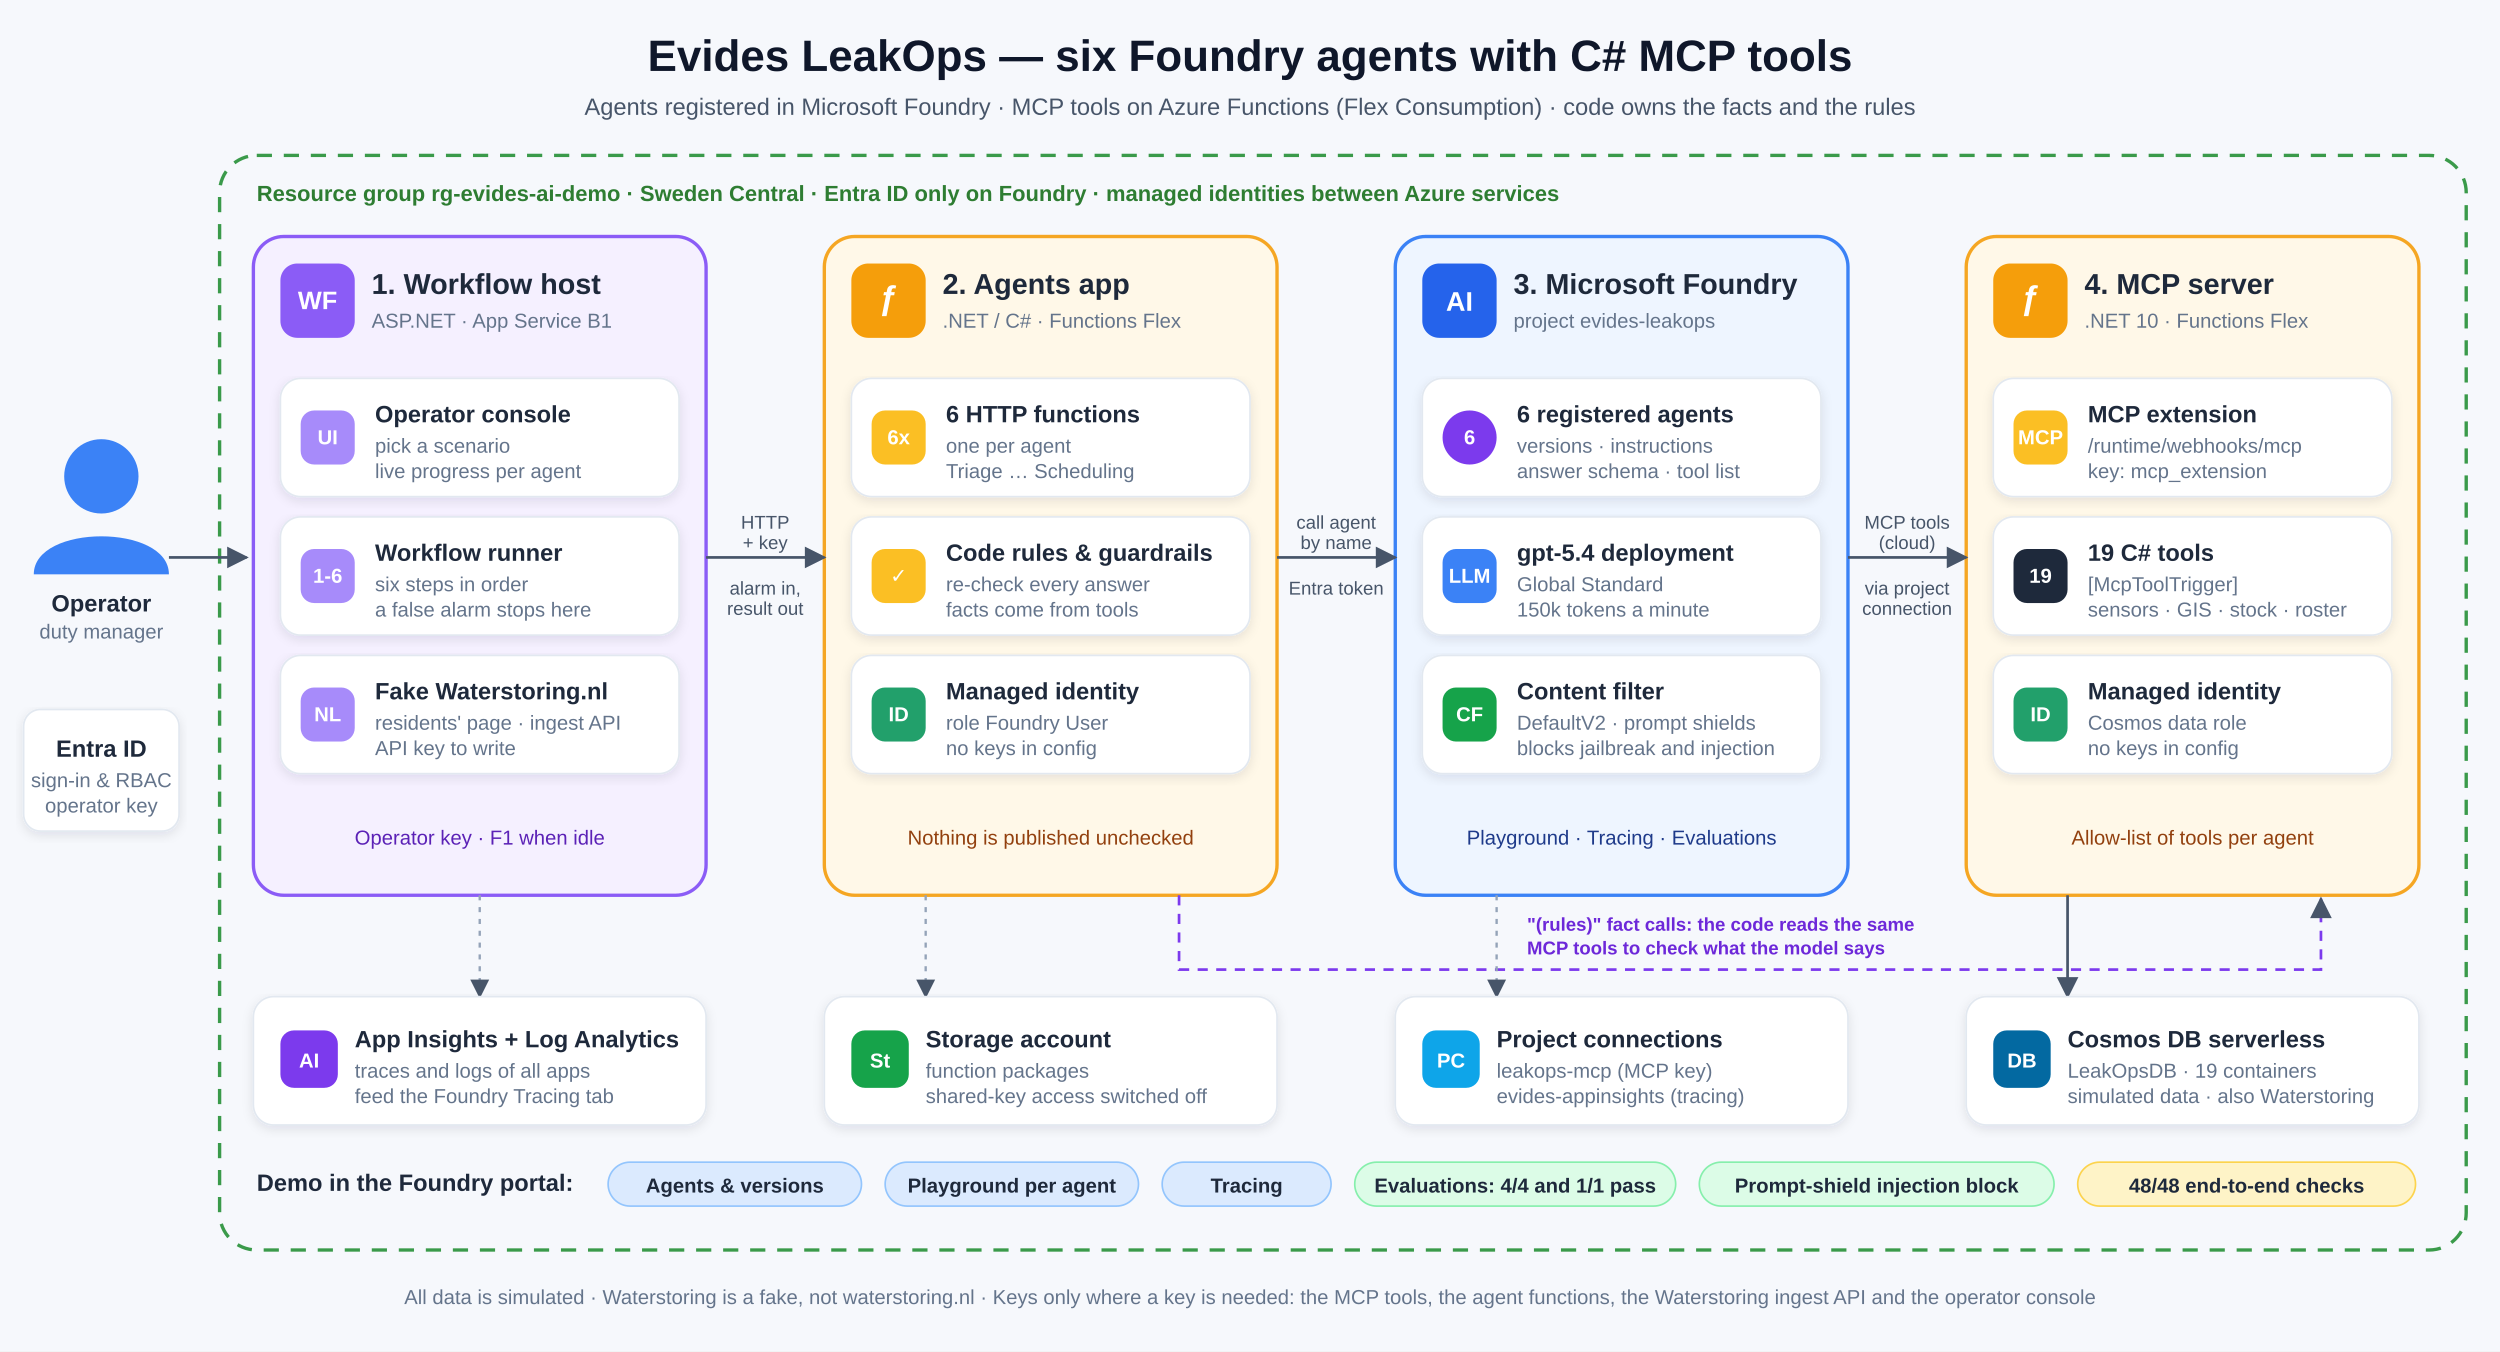
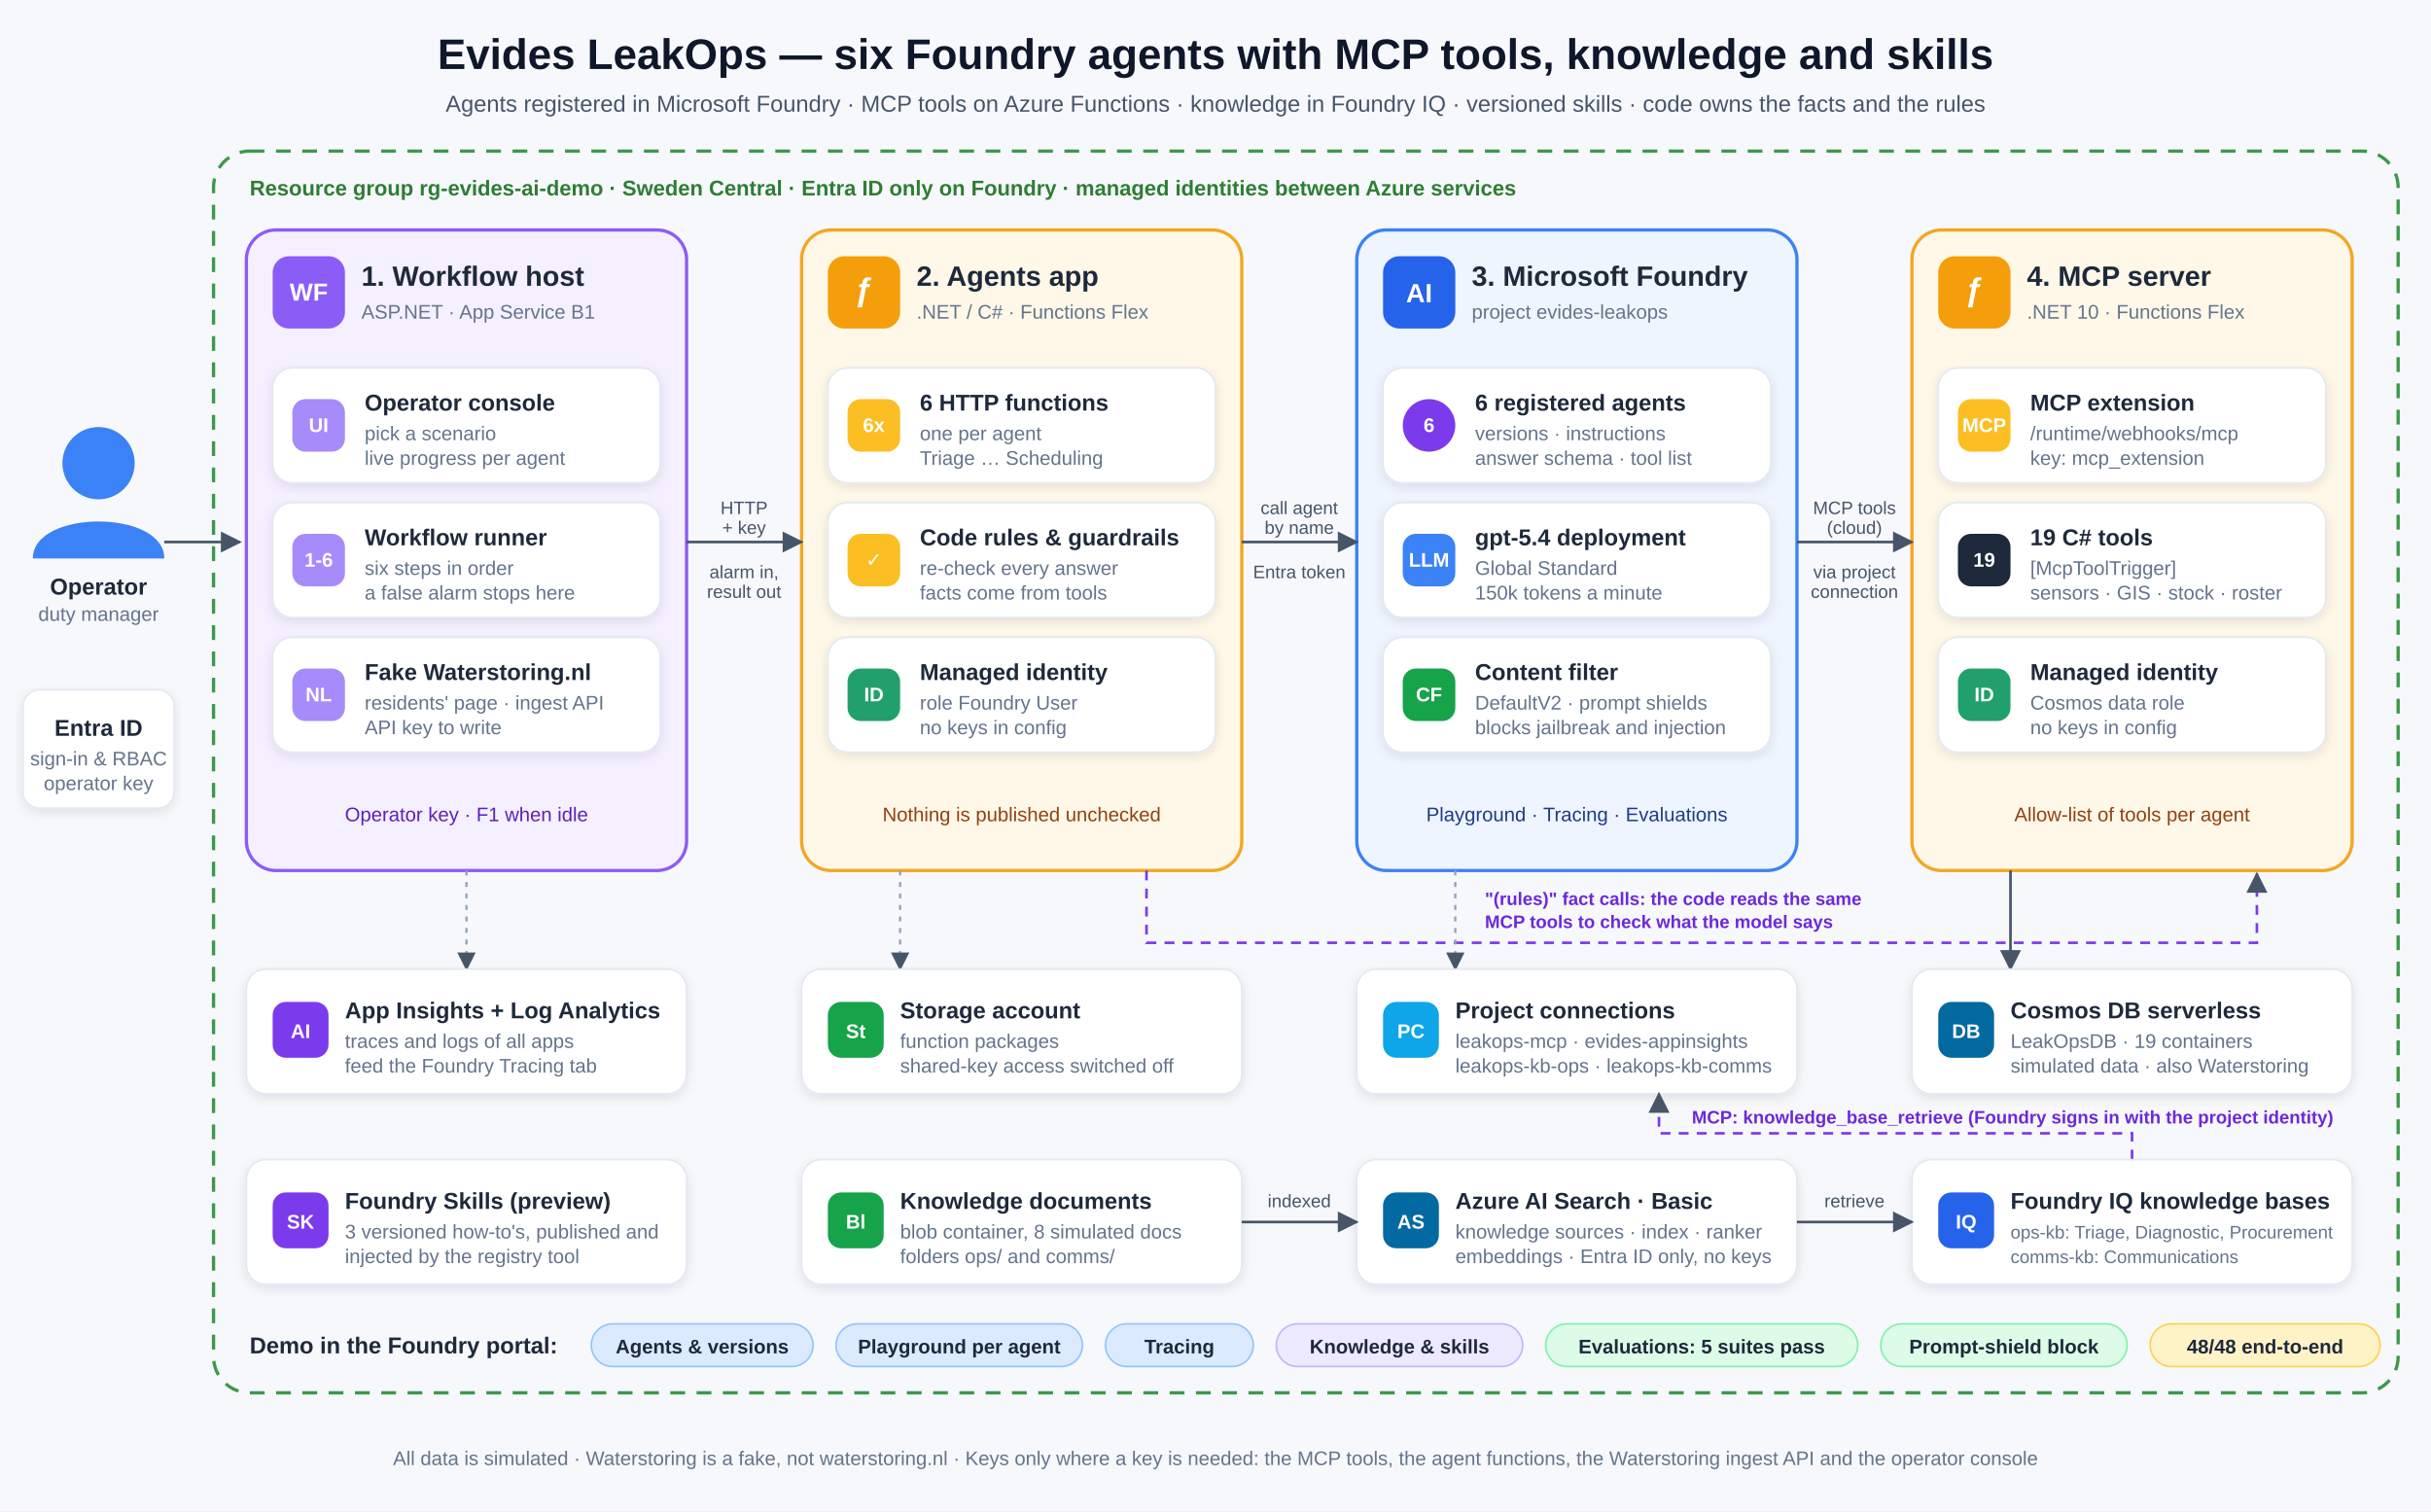
- <svg xmlns="http://www.w3.org/2000/svg" width="1480" height="800" viewBox="0 0 1480 800" font-family="Segoe UI, Arial, sans-serif">
+ <svg xmlns="http://www.w3.org/2000/svg" width="1480" height="920" viewBox="0 0 1480 920" font-family="Segoe UI, Arial, sans-serif">
  <defs>
    <marker id="arrow" viewBox="0 0 10 10" refX="9" refY="5" markerWidth="8" markerHeight="8" orient="auto-start-reverse">
      <path d="M0,0 L10,5 L0,10 z" fill="#475569" />
    </marker>
    <filter id="shadow" x="-5%" y="-5%" width="110%" height="115%">
      <feDropShadow dx="0" dy="2" stdDeviation="3" flood-color="#0f172a" flood-opacity="0.10" />
    </filter>
    <style>
      .title { font-size: 26px; font-weight: 700; fill: #0f172a; }
      .subtitle { font-size: 14px; fill: #475569; }
      .zone { font-size: 13px; font-weight: 700; fill: #2e7d32; }
      .h { font-size: 17px; font-weight: 700; fill: #1e293b; }
      .hs { font-size: 12px; fill: #64748b; }
      .ct { font-size: 14px; font-weight: 700; fill: #1e293b; }
      .cs { font-size: 12px; fill: #64748b; }
      .foot { font-size: 12px; fill: #1e3a8a; text-anchor: middle; }
      .lbl { font-size: 11px; fill: #475569; text-anchor: middle; }
      .ico { font-size: 12px; font-weight: 700; fill: #ffffff; text-anchor: middle; }
      .chip { font-size: 12px; font-weight: 600; fill: #1e293b; text-anchor: middle; }
      .card { fill: #ffffff; stroke: #e2e8f0; stroke-width: 1; filter: url(#shadow); }
      .line { stroke: #475569; stroke-width: 1.6; fill: none; marker-end: url(#arrow); }
      .dash { stroke: #7c3aed; stroke-width: 1.6; fill: none; stroke-dasharray: 6 5; marker-end: url(#arrow); }
      .thin { stroke: #94a3b8; stroke-width: 1.4; fill: none; stroke-dasharray: 3 4; marker-end: url(#arrow); }
    </style>
  </defs>
-   <rect width="1480" height="800" fill="#f6f8fc" />
-   <text x="740" y="42" text-anchor="middle" class="title">Evides LeakOps — six Foundry agents with C# MCP tools</text>
-   <text x="740" y="68" text-anchor="middle" class="subtitle">Agents registered in Microsoft Foundry · MCP tools on Azure Functions (Flex Consumption) · code owns the facts and the rules</text>
-   <rect x="130" y="92" width="1330" height="648" rx="22" fill="none" stroke="#3a9a4a" stroke-width="2" stroke-dasharray="9 7" />
+   <rect width="1480" height="920" fill="#f6f8fc" />
+   <text x="740" y="42" text-anchor="middle" class="title">Evides LeakOps — six Foundry agents with MCP tools, knowledge and skills</text>
+   <text x="740" y="68" text-anchor="middle" class="subtitle">Agents registered in Microsoft Foundry · MCP tools on Azure Functions · knowledge in Foundry IQ · versioned skills · code owns the facts and the rules</text>
+   <rect x="130" y="92" width="1330" height="756" rx="22" fill="none" stroke="#3a9a4a" stroke-width="2" stroke-dasharray="9 7" />
  <text x="152" y="119" class="zone">Resource group rg-evides-ai-demo · Sweden Central · Entra ID only on Foundry · managed identities between Azure services</text>
  <circle cx="60" cy="282" r="22" fill="#3b82f6" />
  <path d="M20 340 C20 310 100 310 100 340 Z" fill="#3b82f6" />
  <text x="60" y="362" text-anchor="middle" class="ct">Operator</text>
  <text x="60" y="378" text-anchor="middle" class="cs">duty manager</text>
  <path d="M100 330 H146" class="line" />
  <rect x="14" y="420" width="92" height="72" rx="10" class="card" />
  <text x="60" y="448" text-anchor="middle" class="ct">Entra ID</text>
  <text x="60" y="466" text-anchor="middle" class="cs">sign-in &amp; RBAC</text>
  <text x="60" y="481" text-anchor="middle" class="cs">operator key</text>
  <rect x="150" y="140" width="268" height="390" rx="18" fill="#f5f0ff" stroke="#8b5cf6" stroke-width="2" />
  <rect x="166" y="156" width="44" height="44" rx="10" fill="#8b5cf6" />
  <text x="188" y="183" class="ico" style="font-size:15px">WF</text>
  <text x="220" y="174" class="h">1. Workflow host</text>
  <text x="220" y="194" class="hs">ASP.NET · App Service B1</text>
  <rect x="166" y="224" width="236" height="70" rx="12" class="card" />
  <rect x="178" y="243" width="32" height="32" rx="8" fill="#a78bfa" />
  <text x="194" y="263" class="ico">UI</text>
  <text x="222" y="250" class="ct">Operator console</text>
  <text x="222" y="268" class="cs">pick a scenario</text>
  <text x="222" y="283" class="cs">live progress per agent</text>
  <rect x="166" y="306" width="236" height="70" rx="12" class="card" />
  <rect x="178" y="325" width="32" height="32" rx="8" fill="#a78bfa" />
  <text x="194" y="345" class="ico">1-6</text>
  <text x="222" y="332" class="ct">Workflow runner</text>
  <text x="222" y="350" class="cs">six steps in order</text>
  <text x="222" y="365" class="cs">a false alarm stops here</text>
  <rect x="166" y="388" width="236" height="70" rx="12" class="card" />
  <rect x="178" y="407" width="32" height="32" rx="8" fill="#a78bfa" />
  <text x="194" y="427" class="ico">NL</text>
  <text x="222" y="414" class="ct">Fake Waterstoring.nl</text>
  <text x="222" y="432" class="cs">residents' page · ingest API</text>
  <text x="222" y="447" class="cs">API key to write</text>
  <text x="284" y="500" class="foot" style="fill:#5b21b6">Operator key · F1 when idle</text>
  <rect x="488" y="140" width="268" height="390" rx="18" fill="#fff8e8" stroke="#f5a623" stroke-width="2" />
  <rect x="504" y="156" width="44" height="44" rx="10" fill="#f59e0b" />
  <text x="526" y="183" class="ico" style="font-size:20px">ƒ</text>
  <text x="558" y="174" class="h">2. Agents app</text>
  <text x="558" y="194" class="hs">.NET / C# · Functions Flex</text>
  <rect x="504" y="224" width="236" height="70" rx="12" class="card" />
  <rect x="516" y="243" width="32" height="32" rx="8" fill="#fbbf24" />
  <text x="532" y="263" class="ico">6x</text>
  <text x="560" y="250" class="ct">6 HTTP functions</text>
  <text x="560" y="268" class="cs">one per agent</text>
  <text x="560" y="283" class="cs">Triage … Scheduling</text>
  <rect x="504" y="306" width="236" height="70" rx="12" class="card" />
  <rect x="516" y="325" width="32" height="32" rx="8" fill="#fbbf24" />
  <text x="532" y="345" class="ico">✓</text>
  <text x="560" y="332" class="ct">Code rules &amp; guardrails</text>
  <text x="560" y="350" class="cs">re-check every answer</text>
  <text x="560" y="365" class="cs">facts come from tools</text>
  <rect x="504" y="388" width="236" height="70" rx="12" class="card" />
  <rect x="516" y="407" width="32" height="32" rx="8" fill="#22a06b" />
  <text x="532" y="427" class="ico">ID</text>
  <text x="560" y="414" class="ct">Managed identity</text>
  <text x="560" y="432" class="cs">role Foundry User</text>
  <text x="560" y="447" class="cs">no keys in config</text>
  <text x="622" y="500" class="foot" style="fill:#92400e">Nothing is published unchecked</text>
  <rect x="826" y="140" width="268" height="390" rx="18" fill="#eef5ff" stroke="#3b82f6" stroke-width="2" />
  <rect x="842" y="156" width="44" height="44" rx="10" fill="#2563eb" />
  <text x="864" y="184" class="ico" style="font-size:16px">AI</text>
  <text x="896" y="174" class="h">3. Microsoft Foundry</text>
  <text x="896" y="194" class="hs">project evides-leakops</text>
  <rect x="842" y="224" width="236" height="70" rx="12" class="card" />
  <rect x="854" y="243" width="32" height="32" rx="16" fill="#7c3aed" />
  <text x="870" y="263" class="ico">6</text>
  <text x="898" y="250" class="ct">6 registered agents</text>
  <text x="898" y="268" class="cs">versions · instructions</text>
  <text x="898" y="283" class="cs">answer schema · tool list</text>
  <rect x="842" y="306" width="236" height="70" rx="12" class="card" />
  <rect x="854" y="325" width="32" height="32" rx="8" fill="#3b82f6" />
  <text x="870" y="345" class="ico">LLM</text>
  <text x="898" y="332" class="ct">gpt-5.4 deployment</text>
  <text x="898" y="350" class="cs">Global Standard</text>
  <text x="898" y="365" class="cs">150k tokens a minute</text>
  <rect x="842" y="388" width="236" height="70" rx="12" class="card" />
  <rect x="854" y="407" width="32" height="32" rx="8" fill="#16a34a" />
  <text x="870" y="427" class="ico">CF</text>
  <text x="898" y="414" class="ct">Content filter</text>
  <text x="898" y="432" class="cs">DefaultV2 · prompt shields</text>
  <text x="898" y="447" class="cs">blocks jailbreak and injection</text>
  <text x="960" y="500" class="foot">Playground · Tracing · Evaluations</text>
  <rect x="1164" y="140" width="268" height="390" rx="18" fill="#fff8e8" stroke="#f5a623" stroke-width="2" />
  <rect x="1180" y="156" width="44" height="44" rx="10" fill="#f59e0b" />
  <text x="1202" y="183" class="ico" style="font-size:20px">ƒ</text>
  <text x="1234" y="174" class="h">4. MCP server</text>
  <text x="1234" y="194" class="hs">.NET 10 · Functions Flex</text>
  <rect x="1180" y="224" width="236" height="70" rx="12" class="card" />
  <rect x="1192" y="243" width="32" height="32" rx="8" fill="#fbbf24" />
  <text x="1208" y="263" class="ico">MCP</text>
  <text x="1236" y="250" class="ct">MCP extension</text>
  <text x="1236" y="268" class="cs">/runtime/webhooks/mcp</text>
  <text x="1236" y="283" class="cs">key: mcp_extension</text>
  <rect x="1180" y="306" width="236" height="70" rx="12" class="card" />
  <rect x="1192" y="325" width="32" height="32" rx="8" fill="#1e293b" />
  <text x="1208" y="345" class="ico">19</text>
  <text x="1236" y="332" class="ct">19 C# tools</text>
  <text x="1236" y="350" class="cs">[McpToolTrigger]</text>
  <text x="1236" y="365" class="cs">sensors · GIS · stock · roster</text>
  <rect x="1180" y="388" width="236" height="70" rx="12" class="card" />
  <rect x="1192" y="407" width="32" height="32" rx="8" fill="#22a06b" />
  <text x="1208" y="427" class="ico">ID</text>
  <text x="1236" y="414" class="ct">Managed identity</text>
  <text x="1236" y="432" class="cs">Cosmos data role</text>
  <text x="1236" y="447" class="cs">no keys in config</text>
  <text x="1298" y="500" class="foot" style="fill:#92400e">Allow-list of tools per agent</text>
  <path d="M418 330 H488" class="line" />
  <path d="M756 330 H826" class="line" />
  <path d="M1094 330 H1164" class="line" />
  <text x="453" y="313" class="lbl">HTTP</text>
  <text x="453" y="325" class="lbl">+ key</text>
  <text x="791" y="313" class="lbl">call agent</text>
  <text x="791" y="325" class="lbl">by name</text>
  <text x="1129" y="313" class="lbl">MCP tools</text>
  <text x="1129" y="325" class="lbl">(cloud)</text>
  <text x="453" y="352" class="lbl">alarm in,</text>
  <text x="453" y="364" class="lbl">result out</text>
  <text x="791" y="352" class="lbl">Entra token</text>
  <text x="1129" y="352" class="lbl">via project</text>
  <text x="1129" y="364" class="lbl">connection</text>
  <path d="M698 530 V574 H1374 V532" class="dash" />
  <text x="904" y="551" class="lbl" style="fill:#6d28d9;font-weight:600;text-anchor:start">"(rules)" fact calls: the code reads the same</text>
  <text x="904" y="565" class="lbl" style="fill:#6d28d9;font-weight:600;text-anchor:start">MCP tools to check what the model says</text>
  <path d="M284 530 V590" class="thin" />
  <path d="M548 530 V590" class="thin" />
  <path d="M886 530 V590" class="thin" />
  <path d="M1224 530 V590" class="line" />
  <rect x="150" y="590" width="268" height="76" rx="12" class="card" />
  <rect x="166" y="610" width="34" height="34" rx="8" fill="#7c3aed" />
  <text x="183" y="632" class="ico">AI</text>
  <text x="210" y="620" class="ct">App Insights + Log Analytics</text>
  <text x="210" y="638" class="cs">traces and logs of all apps</text>
  <text x="210" y="653" class="cs">feed the Foundry Tracing tab</text>
  <rect x="488" y="590" width="268" height="76" rx="12" class="card" />
  <rect x="504" y="610" width="34" height="34" rx="8" fill="#16a34a" />
  <text x="521" y="632" class="ico">St</text>
  <text x="548" y="620" class="ct">Storage account</text>
  <text x="548" y="638" class="cs">function packages</text>
  <text x="548" y="653" class="cs">shared-key access switched off</text>
  <rect x="826" y="590" width="268" height="76" rx="12" class="card" />
  <rect x="842" y="610" width="34" height="34" rx="8" fill="#0ea5e9" />
  <text x="859" y="632" class="ico">PC</text>
  <text x="886" y="620" class="ct">Project connections</text>
-   <text x="886" y="638" class="cs">leakops-mcp (MCP key)</text>
-   <text x="886" y="653" class="cs">evides-appinsights (tracing)</text>
+   <text x="886" y="638" class="cs">leakops-mcp · evides-appinsights</text>
+   <text x="886" y="653" class="cs">leakops-kb-ops · leakops-kb-comms</text>
  <rect x="1164" y="590" width="268" height="76" rx="12" class="card" />
  <rect x="1180" y="610" width="34" height="34" rx="8" fill="#0369a1" />
  <text x="1197" y="632" class="ico">DB</text>
  <text x="1224" y="620" class="ct">Cosmos DB serverless</text>
  <text x="1224" y="638" class="cs">LeakOpsDB · 19 containers</text>
  <text x="1224" y="653" class="cs">simulated data · also Waterstoring</text>
-   <text x="152" y="705" class="ct">Demo in the Foundry portal:</text>
+   <path d="M1298 706 V690 H1010 V666" class="dash" />
+   <text x="1030" y="684" class="lbl" style="fill:#6d28d9;font-weight:600;text-anchor:start">MCP: knowledge_base_retrieve (Foundry signs in with the project identity)</text>
+   <rect x="150" y="706" width="268" height="76" rx="12" class="card" />
+   <rect x="166" y="726" width="34" height="34" rx="8" fill="#7c3aed" />
+   <text x="183" y="748" class="ico">SK</text>
+   <text x="210" y="736" class="ct">Foundry Skills (preview)</text>
+   <text x="210" y="754" class="cs">3 versioned how-to's, published and</text>
+   <text x="210" y="769" class="cs">injected by the registry tool</text>
+   <rect x="488" y="706" width="268" height="76" rx="12" class="card" />
+   <rect x="504" y="726" width="34" height="34" rx="8" fill="#16a34a" />
+   <text x="521" y="748" class="ico">Bl</text>
+   <text x="548" y="736" class="ct">Knowledge documents</text>
+   <text x="548" y="754" class="cs">blob container, 8 simulated docs</text>
+   <text x="548" y="769" class="cs">folders ops/ and comms/</text>
+   <rect x="826" y="706" width="268" height="76" rx="12" class="card" />
+   <rect x="842" y="726" width="34" height="34" rx="8" fill="#0369a1" />
+   <text x="859" y="748" class="ico">AS</text>
+   <text x="886" y="736" class="ct">Azure AI Search · Basic</text>
+   <text x="886" y="754" class="cs">knowledge sources · index · ranker</text>
+   <text x="886" y="769" class="cs">embeddings · Entra ID only, no keys</text>
+   <rect x="1164" y="706" width="268" height="76" rx="12" class="card" />
+   <rect x="1180" y="726" width="34" height="34" rx="8" fill="#2563eb" />
+   <text x="1197" y="748" class="ico">IQ</text>
+   <text x="1224" y="736" class="ct">Foundry IQ knowledge bases</text>
+   <text x="1224" y="754" class="cs" style="font-size:11px">ops-kb: Triage, Diagnostic, Procurement</text>
+   <text x="1224" y="769" class="cs" style="font-size:11px">comms-kb: Communications</text>
+   <path d="M756 744 H826" class="line" />
+   <text x="791" y="735" class="lbl">indexed</text>
+   <path d="M1094 744 H1164" class="line" />
+   <text x="1129" y="735" class="lbl">retrieve</text>
+   <text x="152" y="824" class="ct">Demo in the Foundry portal:</text>
  <g>
-     <rect x="360" y="688" width="150" height="26" rx="13" fill="#dbeafe" stroke="#93c5fd" />
-     <text x="435" y="706" class="chip">Agents &amp; versions</text>
-     <rect x="524" y="688" width="150" height="26" rx="13" fill="#dbeafe" stroke="#93c5fd" />
-     <text x="599" y="706" class="chip">Playground per agent</text>
-     <rect x="688" y="688" width="100" height="26" rx="13" fill="#dbeafe" stroke="#93c5fd" />
-     <text x="738" y="706" class="chip">Tracing</text>
-     <rect x="802" y="688" width="190" height="26" rx="13" fill="#dcfce7" stroke="#86efac" />
-     <text x="897" y="706" class="chip">Evaluations: 4/4 and 1/1 pass</text>
-     <rect x="1006" y="688" width="210" height="26" rx="13" fill="#dcfce7" stroke="#86efac" />
-     <text x="1111" y="706" class="chip">Prompt-shield injection block</text>
-     <rect x="1230" y="688" width="200" height="26" rx="13" fill="#fef3c7" stroke="#fcd34d" />
-     <text x="1330" y="706" class="chip">48/48 end-to-end checks</text>
+     <rect x="360" y="806" width="135" height="26" rx="13" fill="#dbeafe" stroke="#93c5fd" />
+     <text x="427.5" y="824" class="chip">Agents &amp; versions</text>
+     <rect x="509" y="806" width="150" height="26" rx="13" fill="#dbeafe" stroke="#93c5fd" />
+     <text x="584" y="824" class="chip">Playground per agent</text>
+     <rect x="673" y="806" width="90" height="26" rx="13" fill="#dbeafe" stroke="#93c5fd" />
+     <text x="718" y="824" class="chip">Tracing</text>
+     <rect x="777" y="806" width="150" height="26" rx="13" fill="#ede9fe" stroke="#c4b5fd" />
+     <text x="852" y="824" class="chip">Knowledge &amp; skills</text>
+     <rect x="941" y="806" width="190" height="26" rx="13" fill="#dcfce7" stroke="#86efac" />
+     <text x="1036" y="824" class="chip">Evaluations: 5 suites pass</text>
+     <rect x="1145" y="806" width="150" height="26" rx="13" fill="#dcfce7" stroke="#86efac" />
+     <text x="1220" y="824" class="chip">Prompt-shield block</text>
+     <rect x="1309" y="806" width="140" height="26" rx="13" fill="#fef3c7" stroke="#fcd34d" />
+     <text x="1379" y="824" class="chip">48/48 end-to-end</text>
  </g>
-   <text x="740" y="772" text-anchor="middle" class="cs">All data is simulated · Waterstoring is a fake, not waterstoring.nl · Keys only where a key is needed: the MCP tools, the agent functions, the Waterstoring ingest API and the operator console</text>
+   <text x="740" y="892" text-anchor="middle" class="cs">All data is simulated · Waterstoring is a fake, not waterstoring.nl · Keys only where a key is needed: the MCP tools, the agent functions, the Waterstoring ingest API and the operator console</text>
</svg>
